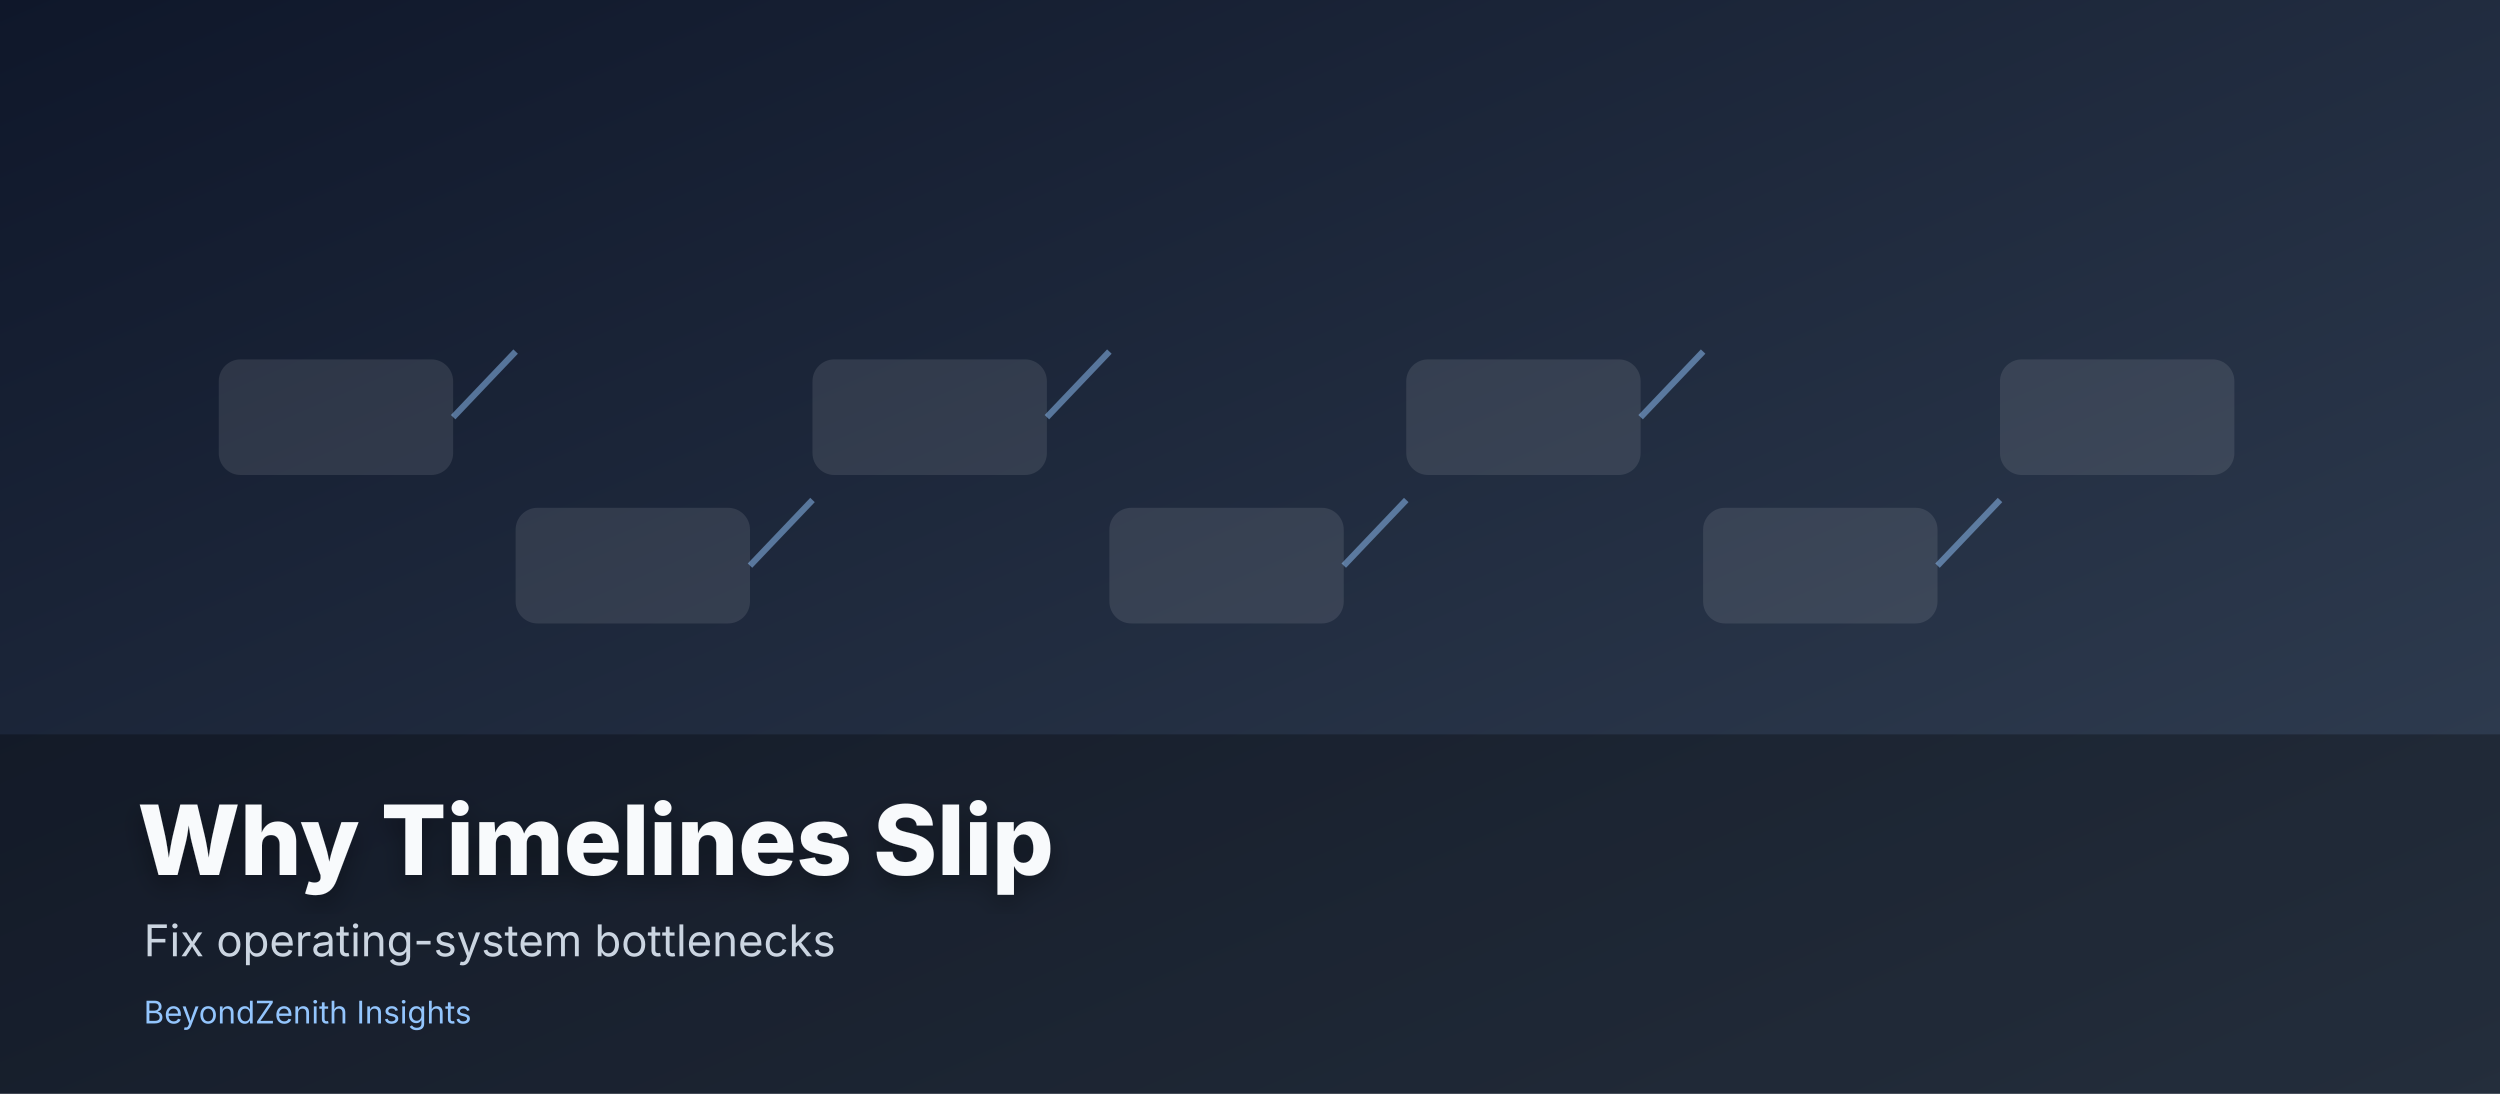
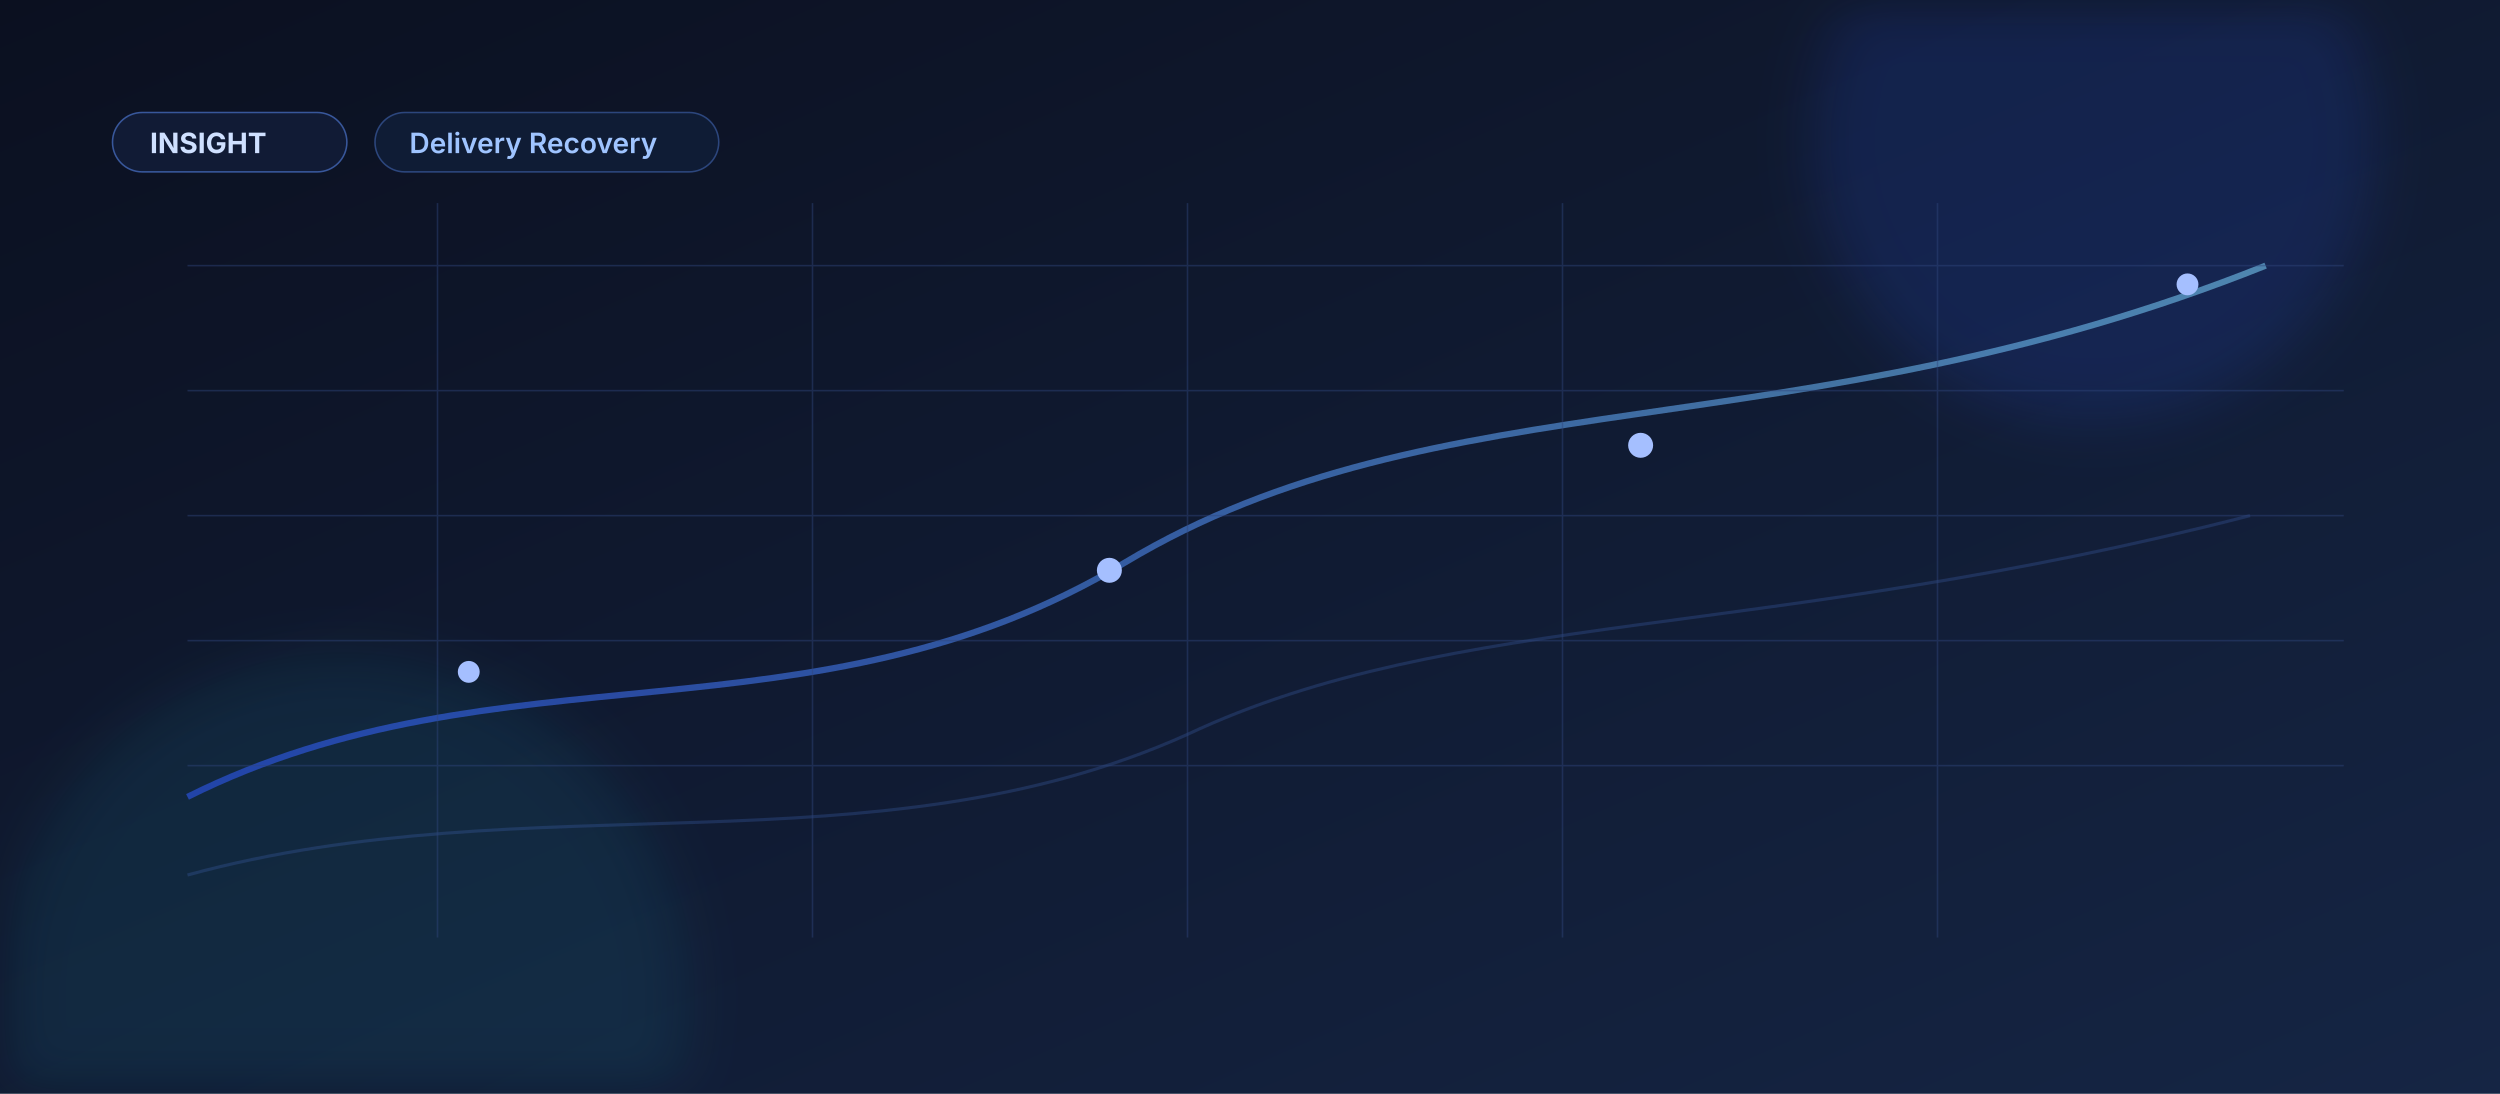
- <svg xmlns="http://www.w3.org/2000/svg" width="1600" height="700" viewBox="0 0 1600 700" role="img" aria-label="Hero image for Why Timelines Slip">
+ <svg xmlns="http://www.w3.org/2000/svg" width="1600" height="700" viewBox="0 0 1600 700" role="img" aria-label="Delivery Recovery hero visual">
  <defs>
-     <linearGradient id="g" x1="0" y1="0" x2="1" y2="1">
-       <stop offset="0%" stop-color="#0f172a" />
-       <stop offset="100%" stop-color="#334155" />
+     <linearGradient id="bg" x1="0" y1="0" x2="1" y2="1">
+       <stop offset="0%" stop-color="#0B1020" />
+       <stop offset="100%" stop-color="#152544" />
    </linearGradient>
-     <filter id="shadow" x="-20%" y="-20%" width="140%" height="140%">
-       <feDropShadow dx="0" dy="6" stdDeviation="8" flood-opacity="0.35" />
+     <linearGradient id="acc" x1="0" y1="0" x2="1" y2="0">
+       <stop offset="0%" stop-color="#2F5BFF" />
+       <stop offset="100%" stop-color="#7DD3FC" />
+     </linearGradient>
+     <filter id="blur" x="-20%" y="-20%" width="140%" height="140%">
+       <feGaussianBlur stdDeviation="18" />
    </filter>
  </defs>
-   <rect width="1600" height="700" fill="url(#g)" />
-   <rect x="140" y="230" width="150" height="74" rx="14" fill="#fff" opacity="0.10" />
-   <rect x="330" y="325" width="150" height="74" rx="14" fill="#fff" opacity="0.10" />
-   <rect x="520" y="230" width="150" height="74" rx="14" fill="#fff" opacity="0.10" />
-   <rect x="710" y="325" width="150" height="74" rx="14" fill="#fff" opacity="0.10" />
-   <rect x="900" y="230" width="150" height="74" rx="14" fill="#fff" opacity="0.10" />
-   <rect x="1090" y="325" width="150" height="74" rx="14" fill="#fff" opacity="0.10" />
-   <rect x="1280" y="230" width="150" height="74" rx="14" fill="#fff" opacity="0.10" />
-   <line x1="290" y1="267" x2="330" y2="225" stroke="#93c5fd" stroke-width="4" opacity="0.5" />
-   <line x1="480" y1="362" x2="520" y2="320" stroke="#93c5fd" stroke-width="4" opacity="0.5" />
-   <line x1="670" y1="267" x2="710" y2="225" stroke="#93c5fd" stroke-width="4" opacity="0.5" />
-   <line x1="860" y1="362" x2="900" y2="320" stroke="#93c5fd" stroke-width="4" opacity="0.5" />
-   <line x1="1050" y1="267" x2="1090" y2="225" stroke="#93c5fd" stroke-width="4" opacity="0.5" />
-   <line x1="1240" y1="362" x2="1280" y2="320" stroke="#93c5fd" stroke-width="4" opacity="0.5" />
-   <rect x="0" y="470" width="1600" height="230" fill="#000" opacity="0.30" />
-   <text x="88" y="560" font-family="Inter,Arial,sans-serif" font-size="62" font-weight="800" fill="#f8fafc" filter="url(#shadow)">Why Timelines Slip</text>
-   <text x="92" y="612" font-family="Inter,Arial,sans-serif" font-size="28" fill="#cbd5e1">Fix operating-system bottlenecks</text>
-   <text x="92" y="655" font-family="Inter,Arial,sans-serif" font-size="20" fill="#93c5fd">BeyondZenith Insights</text>
+   <rect width="1600" height="700" fill="url(#bg)" />
+   <circle cx="1340" cy="90" r="180" fill="#2F5BFF" opacity="0.14" filter="url(#blur)" />
+   <circle cx="220" cy="640" r="220" fill="#22D3EE" opacity="0.08" filter="url(#blur)" />
+   <rect x="72" y="72" width="150" height="38" rx="19" fill="#111B35" stroke="#38579B" />
+   <text x="96" y="98" font-family="Inter,Arial,sans-serif" font-size="18" font-weight="700" fill="#CFE0FF">INSIGHT</text>
+   <rect x="240" y="72" width="220" height="38" rx="19" fill="#0f1c35" stroke="#2c467d" />
+   <text x="262" y="98" font-family="Inter,Arial,sans-serif" font-size="18" font-weight="600" fill="#9FC4FF">Delivery Recovery</text>
+   <g opacity="0.55" stroke="#7AA2FF" fill="none">
+     <path d="M120 510 C 320 410, 520 480, 720 360 C 920 240, 1150 290, 1450 170" stroke="url(#acc)" stroke-width="4" />
+     <path d="M120 560 C 340 500, 560 560, 760 470 C 930 390, 1130 410, 1440 330" stroke="#3D5FAD" stroke-width="2" opacity="0.55" />
+   </g>
+   <g fill="#A5BFFF">
+     <circle cx="300" cy="430" r="7" />
+     <circle cx="710" cy="365" r="8" />
+     <circle cx="1050" cy="285" r="8" />
+     <circle cx="1400" cy="182" r="7" />
+   </g>
+   <g stroke="#2F457D" opacity="0.45">
+     <path d="M120 170H1500" />
+     <path d="M120 250H1500" />
+     <path d="M120 330H1500" />
+     <path d="M120 410H1500" />
+     <path d="M120 490H1500" />
+     <path d="M280 130V600" />
+     <path d="M520 130V600" />
+     <path d="M760 130V600" />
+     <path d="M1000 130V600" />
+     <path d="M1240 130V600" />
+   </g>
</svg>
